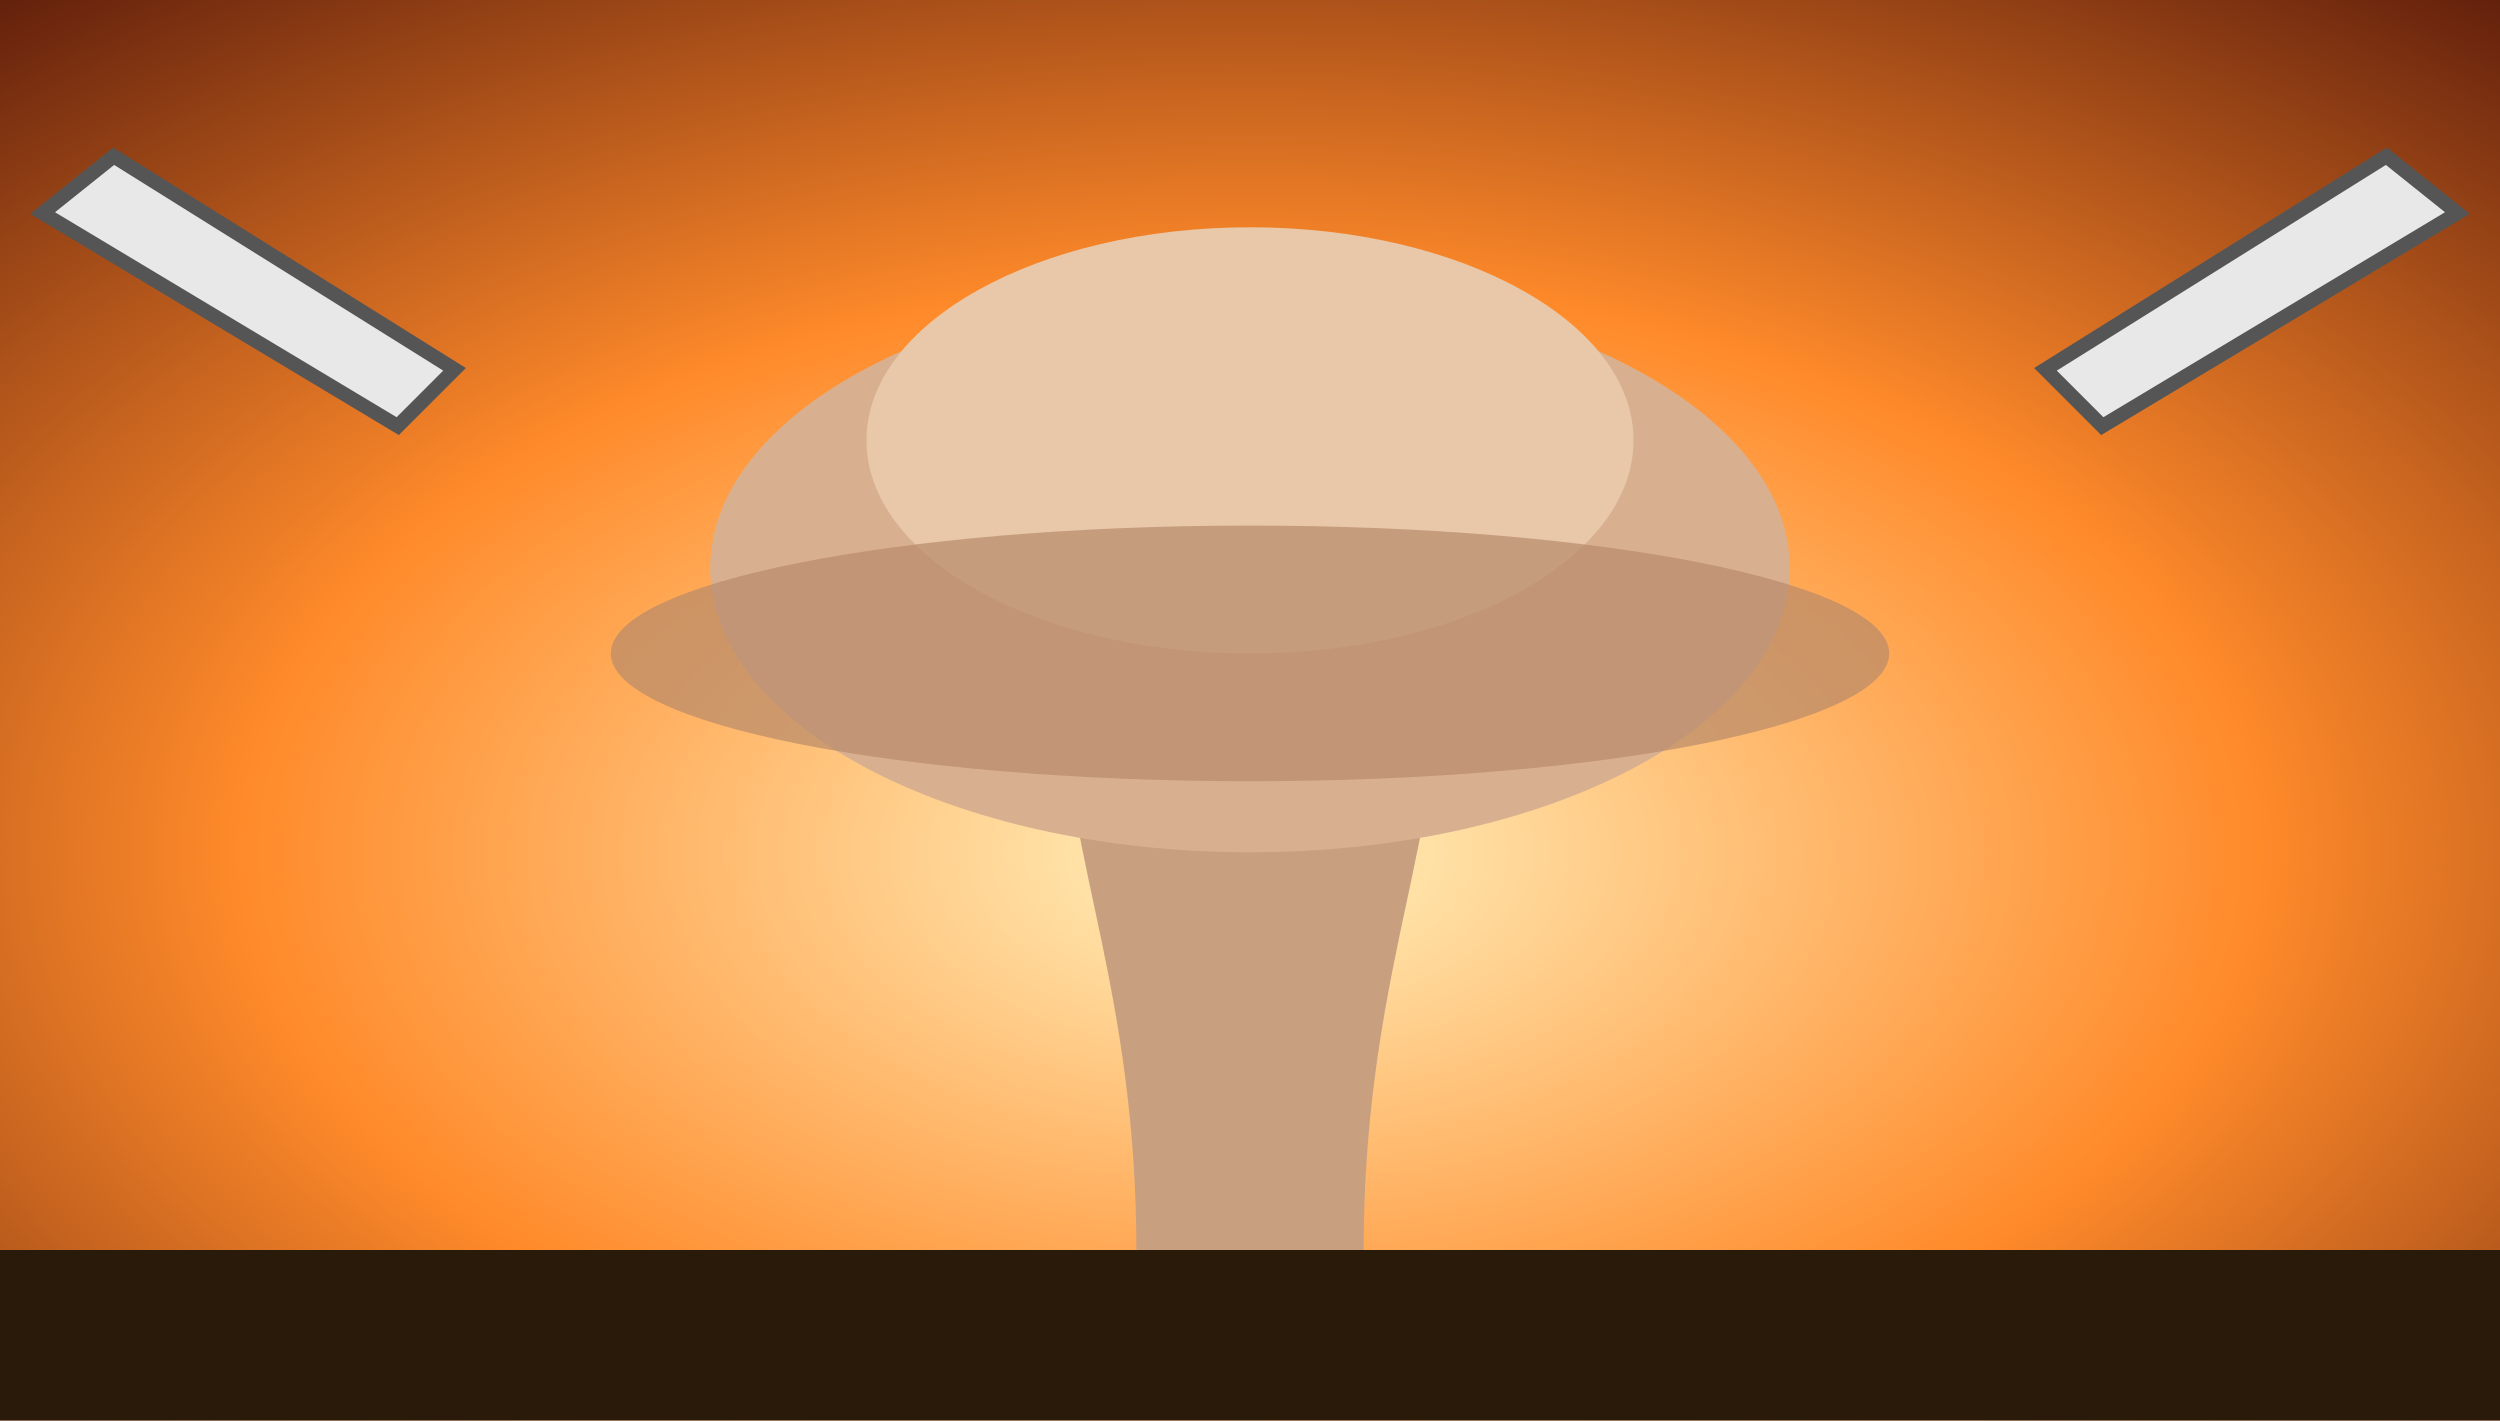
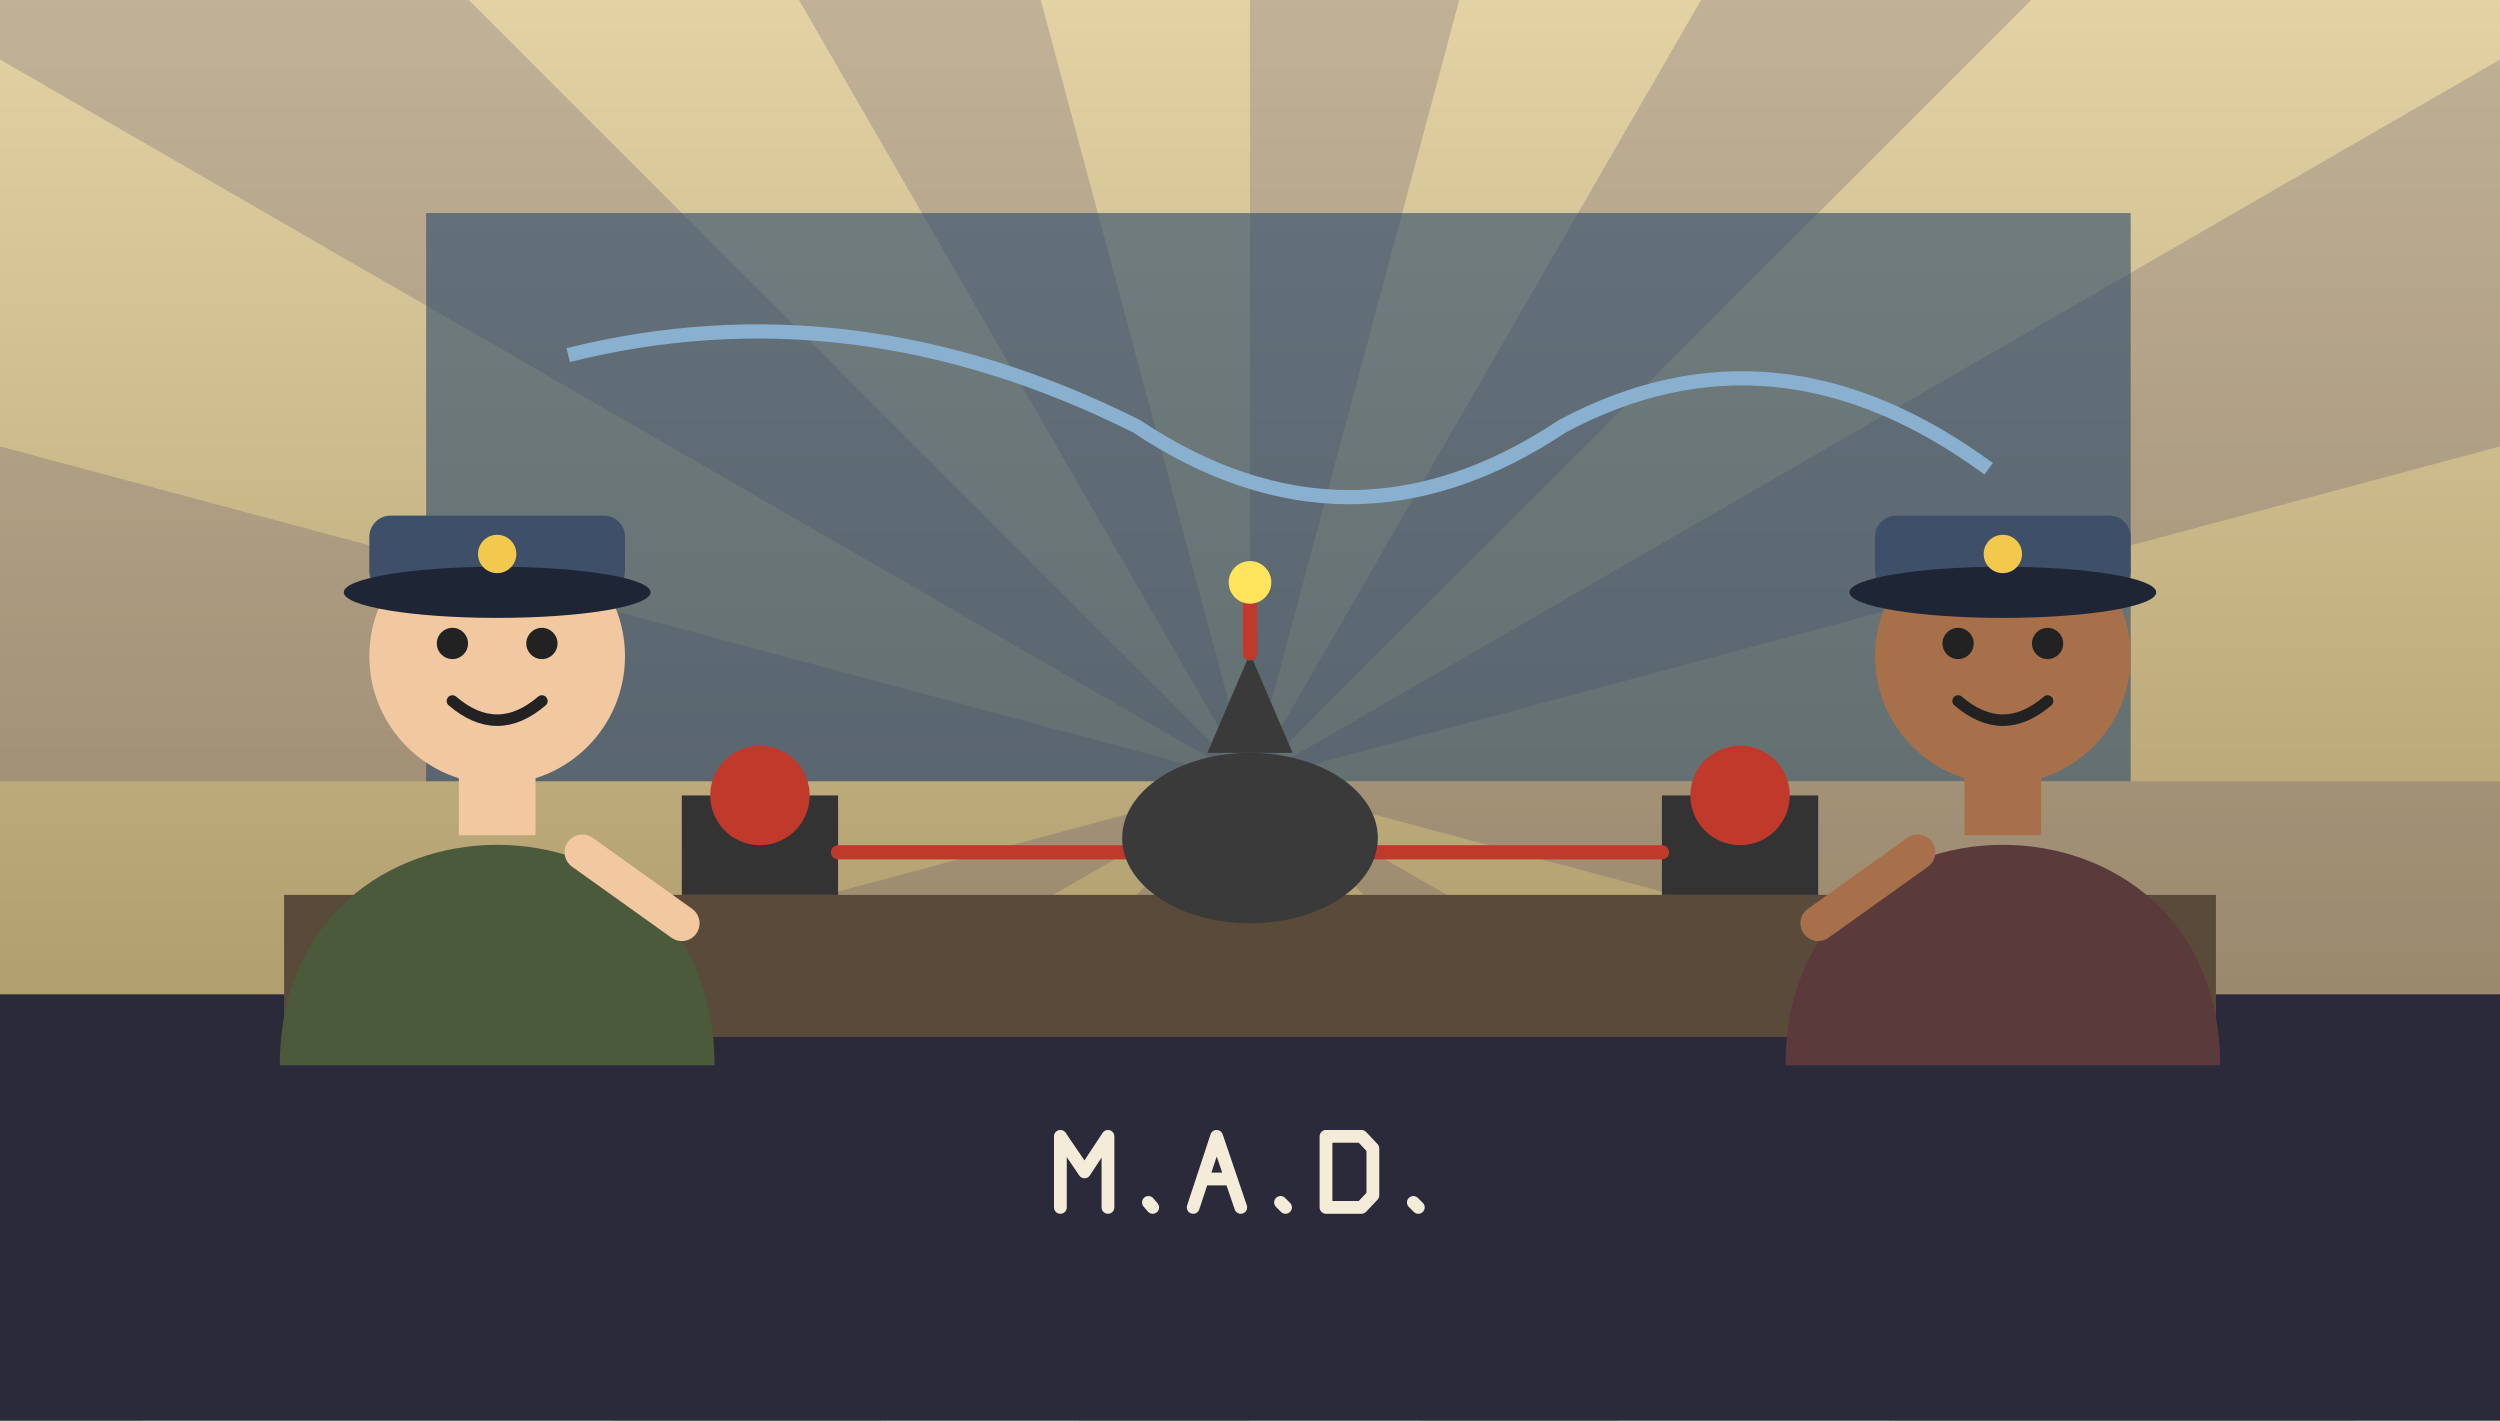
<svg xmlns="http://www.w3.org/2000/svg" viewBox="0 0 352 200" width="352" height="200">
  <defs>
-     <radialGradient id="bg" cx="0.5" cy="0.6" r="0.8">
-       <stop offset="0.00" stop-color="#fff3c0" stop-opacity="1" />
-       <stop offset="0.50" stop-color="#ff8a2a" stop-opacity="1" />
-       <stop offset="1.00" stop-color="#5a1a0a" stop-opacity="1" />
-     </radialGradient>
+     <linearGradient id="bg" x1="0" y1="0" x2="0" y2="1">
+       <stop offset="0.00" stop-color="#e3d3a4" stop-opacity="1" />
+       <stop offset="1.00" stop-color="#9c8858" stop-opacity="1" />
+     </linearGradient>
  </defs>
  <rect x="0" y="0" width="352" height="200" fill="url(#bg)" />
-   <rect x="0" y="176" width="352" height="24" fill="#2a1a0a" />
-   <path d="M160 176 C 160 140 150 120 150 100 L202 100 C 202 120 192 140 192 176 Z" fill="#c8a080" />
-   <ellipse cx="176.0" cy="80.0" rx="76.0" ry="40.0" fill="#d8b090" />
-   <ellipse cx="176.0" cy="62.0" rx="54.0" ry="30.0" fill="#e8c8a8" />
-   <ellipse cx="176.0" cy="92.0" rx="90.0" ry="18.0" fill="#b88a6a" opacity="0.7" />
-   <path d="M6 30 L56 60 L64 52 L16 22 Z" fill="#e8e8e8" stroke="#555" stroke-width="2" />
-   <path d="M346 30 L296 60 L288 52 L336 22 Z" fill="#e8e8e8" stroke="#555" stroke-width="2" />
+   <polygon points="176.0,110.0 576.0,110.0 562.4,213.5" fill="#4a3a6a" opacity="0.22" />
+   <polygon points="176.0,110.0 522.4,310.0 458.8,392.8" fill="#4a3a6a" opacity="0.22" />
+   <polygon points="176.0,110.0 376.0,456.4 279.5,496.4" fill="#4a3a6a" opacity="0.22" />
+   <polygon points="176.0,110.0 176.0,510.0 72.5,496.4" fill="#4a3a6a" opacity="0.22" />
+   <polygon points="176.0,110.0 -24.0,456.4 -106.8,392.8" fill="#4a3a6a" opacity="0.22" />
+   <polygon points="176.0,110.0 -170.4,310.0 -210.4,213.5" fill="#4a3a6a" opacity="0.22" />
+   <polygon points="176.0,110.0 -224.0,110.0 -210.4,6.5" fill="#4a3a6a" opacity="0.22" />
+   <polygon points="176.0,110.0 -170.4,-90.0 -106.8,-172.8" fill="#4a3a6a" opacity="0.22" />
+   <polygon points="176.0,110.0 -24.0,-236.4 72.5,-276.4" fill="#4a3a6a" opacity="0.22" />
+   <polygon points="176.0,110.0 176.0,-290.0 279.5,-276.4" fill="#4a3a6a" opacity="0.22" />
+   <polygon points="176.0,110.0 376.0,-236.4 458.8,-172.8" fill="#4a3a6a" opacity="0.22" />
+   <polygon points="176.0,110.0 522.4,-90.0 562.4,6.5" fill="#4a3a6a" opacity="0.22" />
+   <rect x="0" y="172" width="352" height="28" fill="#4a4f2e" />
+   <rect x="0" y="140" width="352" height="60" fill="#2a2a3a" />
+   <rect x="40" y="126" width="272" height="20" fill="#5a4a3a" />
+   <path d="M60 30 L300 30 L300 110 L60 110 Z" fill="#2a4a6a" opacity="0.6" />
+   <path d="M80 50 q 40 -10 80 10 q 30 20 60 0 q 30 -16 60 6" fill="none" stroke="#8ab0d0" stroke-width="2" />
+   <path d="M39.4 150.0 C 39.4 108.6 100.6 108.6 100.6 150.0 Z" fill="#4a5a3a" />
+   <rect x="64.6" y="106.8" width="10.8" height="10.8" fill="#f2c8a0" />
+   <circle cx="70.0" cy="92.4" r="18.0" fill="#f2c8a0" />
+   <circle cx="63.7" cy="90.6" r="2.2" fill="#222" />
+   <circle cx="76.3" cy="90.6" r="2.2" fill="#222" />
+   <path d="M63.7 98.7 Q 70.0 104.1 76.3 98.7" fill="none" stroke="#222" stroke-width="1.62" stroke-linecap="round" stroke-linejoin="round" />
+   <rect x="52.0" y="72.6" width="36.0" height="10.8" fill="#3e4f6a" rx="3" />
+   <ellipse cx="70.0" cy="83.4" rx="21.6" ry="3.6" fill="#1e2635" />
+   <circle cx="70.0" cy="78.0" r="2.7" fill="#f2c94c" />
+   <path d="M251.4 150.0 C 251.4 108.6 312.6 108.6 312.6 150.0 Z" fill="#5a3a3a" />
+   <rect x="276.6" y="106.8" width="10.8" height="10.8" fill="#a8704a" />
+   <circle cx="282.0" cy="92.4" r="18.0" fill="#a8704a" />
+   <circle cx="275.7" cy="90.6" r="2.2" fill="#222" />
+   <circle cx="288.3" cy="90.6" r="2.2" fill="#222" />
+   <path d="M275.7 98.7 Q 282.0 104.1 288.3 98.7" fill="none" stroke="#222" stroke-width="1.62" stroke-linecap="round" stroke-linejoin="round" />
+   <rect x="264.0" y="72.6" width="36.0" height="10.8" fill="#3e4f6a" rx="3" />
+   <ellipse cx="282.0" cy="83.4" rx="21.6" ry="3.6" fill="#1e2635" />
+   <circle cx="282.0" cy="78.0" r="2.7" fill="#f2c94c" />
+   <rect x="96" y="112" width="22" height="14" fill="#333" />
+   <circle cx="107.0" cy="112.0" r="7.0" fill="#c0392b" />
+   <rect x="234" y="112" width="22" height="14" fill="#333" />
+   <circle cx="245.0" cy="112.0" r="7.0" fill="#c0392b" />
+   <path d="M96 130 L82 120" fill="none" stroke="#f2c8a0" stroke-width="5" stroke-linecap="round" stroke-linejoin="round" />
+   <path d="M256 130 L270 120" fill="none" stroke="#a8704a" stroke-width="5" stroke-linecap="round" stroke-linejoin="round" />
+   <path d="M118 120 L160 120 M234 120 L192 120" fill="none" stroke="#c0392b" stroke-width="2" stroke-linecap="round" stroke-linejoin="round" />
+   <ellipse cx="176.0" cy="118.0" rx="18.0" ry="12.0" fill="#3a3a3a" />
+   <polygon points="176.0,92.0 170.0,106.0 182.0,106.0" fill="#3a3a3a" />
+   <path d="M176 92 L176 84" fill="none" stroke="#c0392b" stroke-width="2" stroke-linecap="round" stroke-linejoin="round" />
+   <circle cx="176.0" cy="82.0" r="3.0" fill="#ffe45c" />
+   <path d="M149.3 170.0 L149.3 160.0 L152.7 165.0 L156.0 160.0 L156.0 170.0 M161.7 169.3 L162.3 170.0 M168.0 170.0 L171.3 160.0 L174.7 170.0 M169.7 166.0 L173.0 166.0 M180.3 169.3 L181.0 170.0 M186.7 160.0 L186.7 170.0 L191.7 170.0 L193.3 168.3 L193.3 161.7 L191.7 160.0 L186.7 160.0 M199.0 169.3 L199.7 170.0 " fill="none" stroke="#f4ecd8" stroke-width="1.8" stroke-linecap="round" stroke-linejoin="round" />
</svg>
